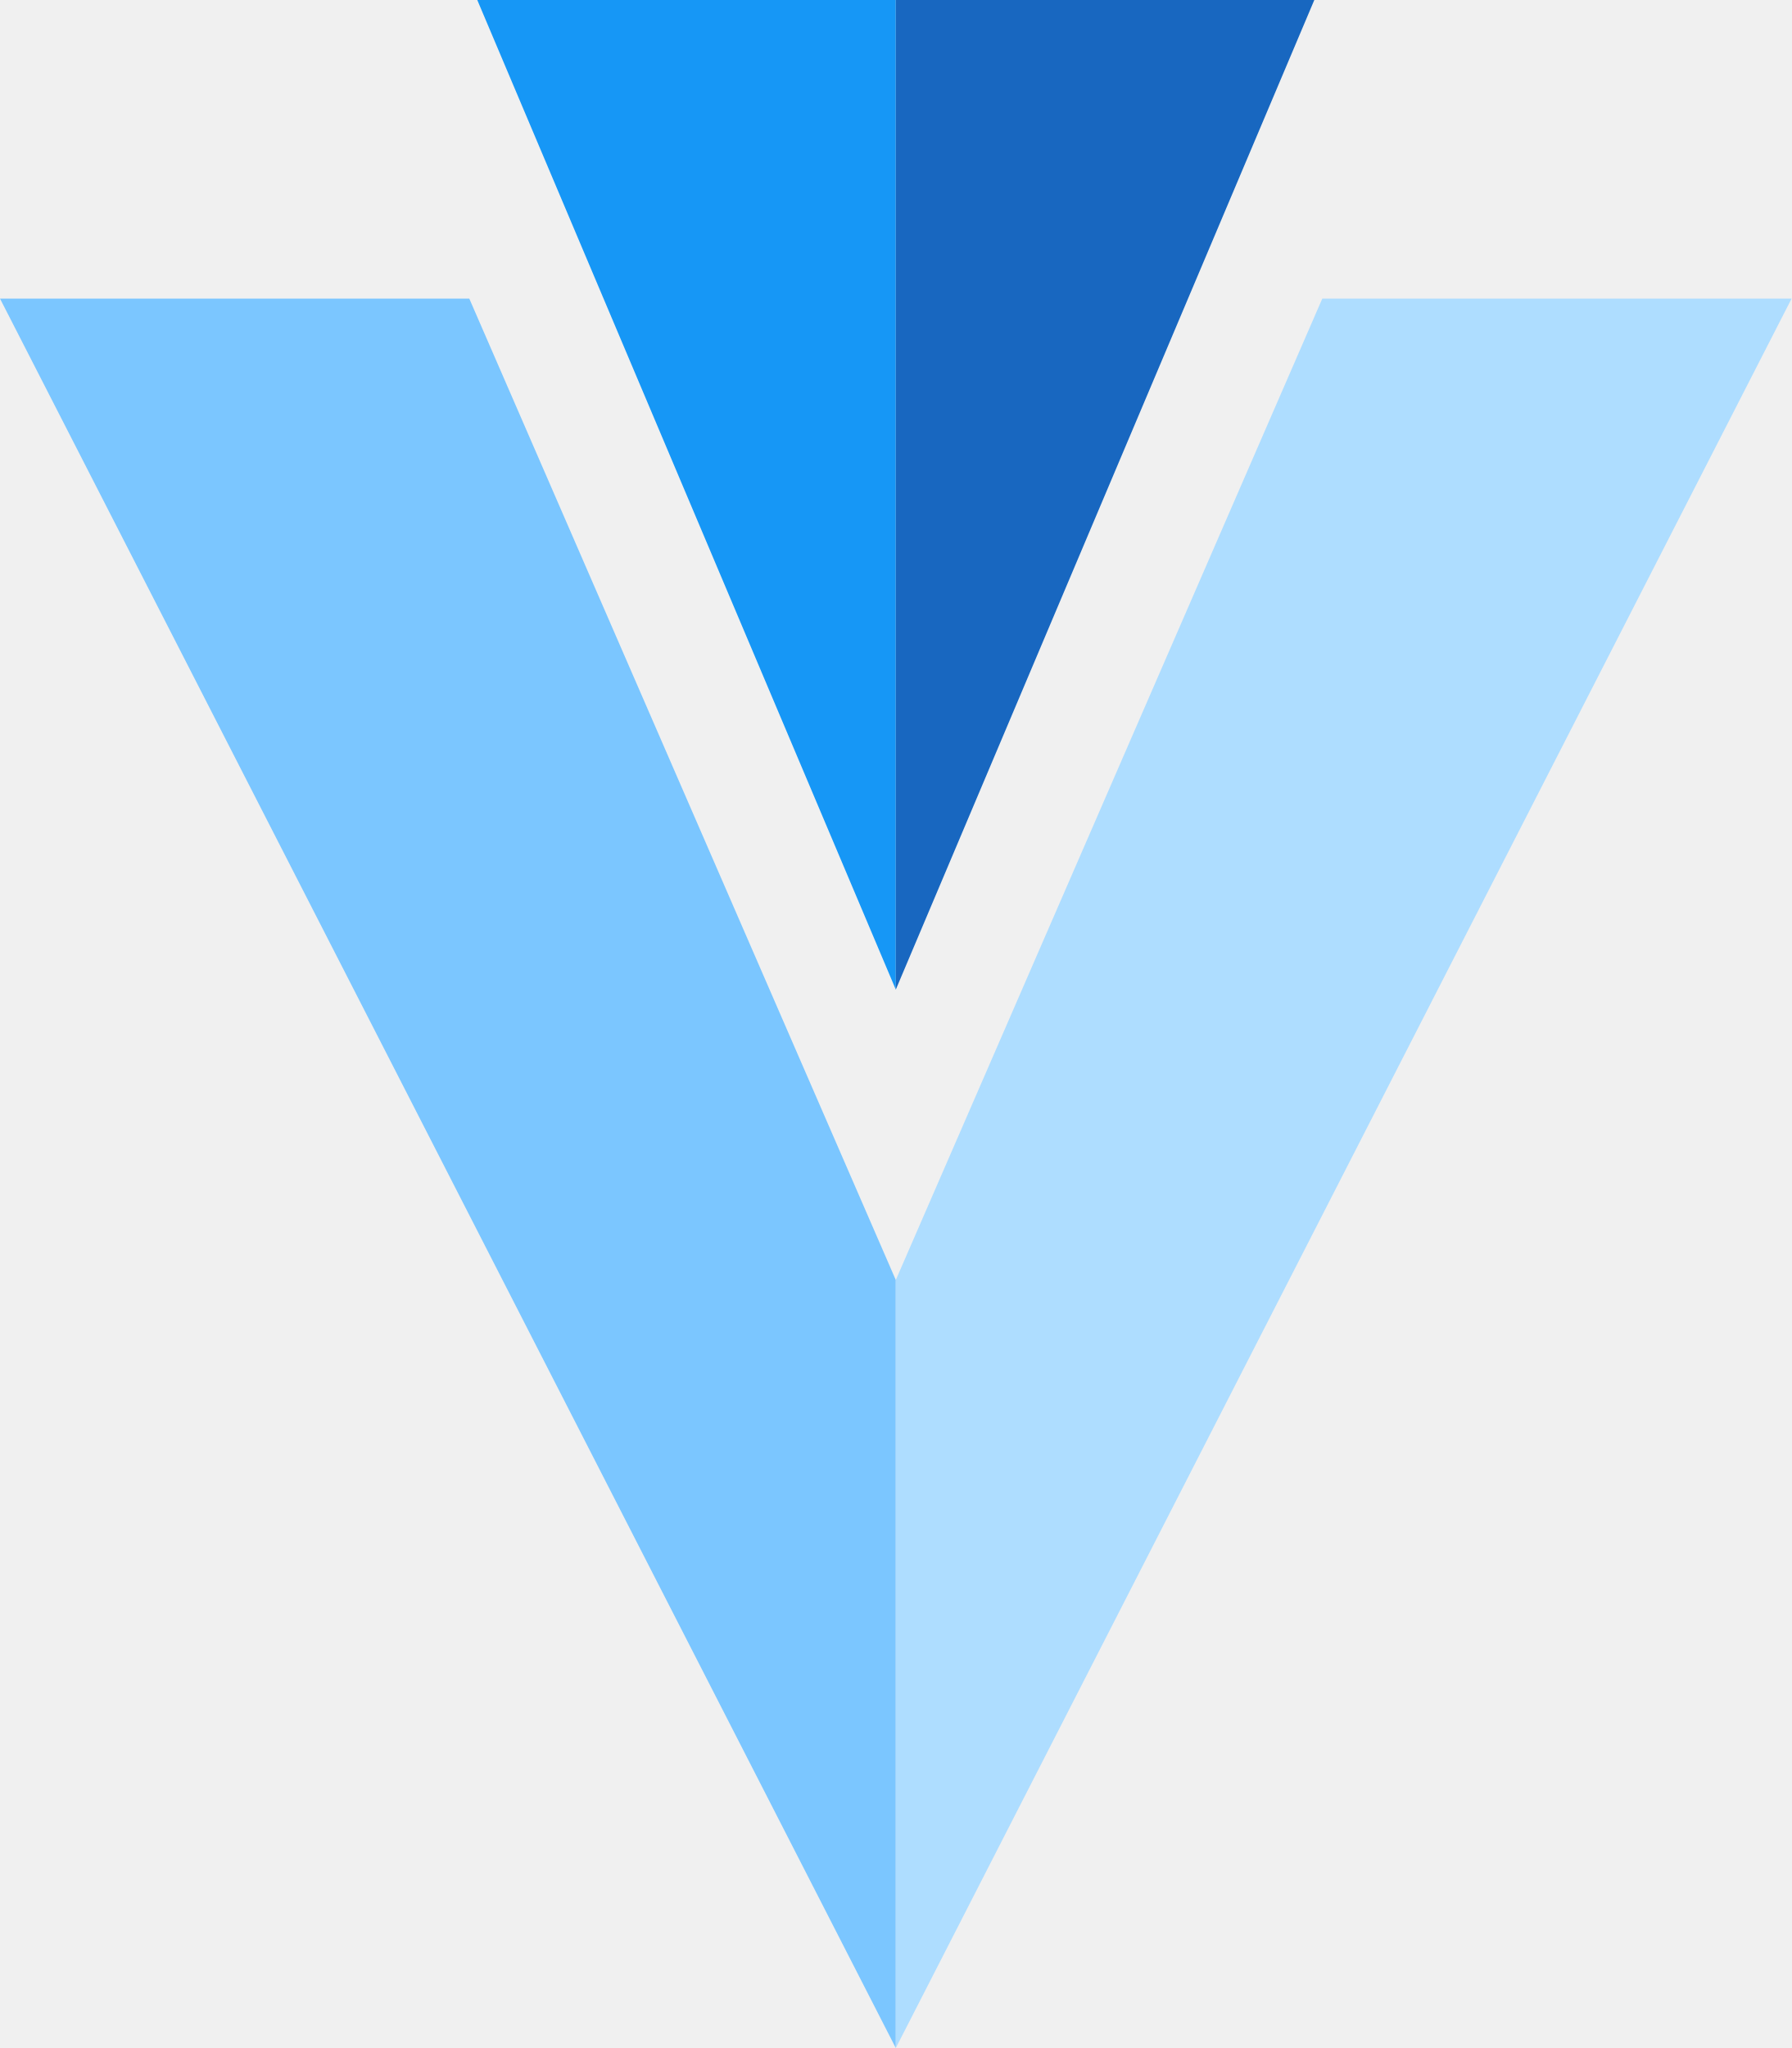
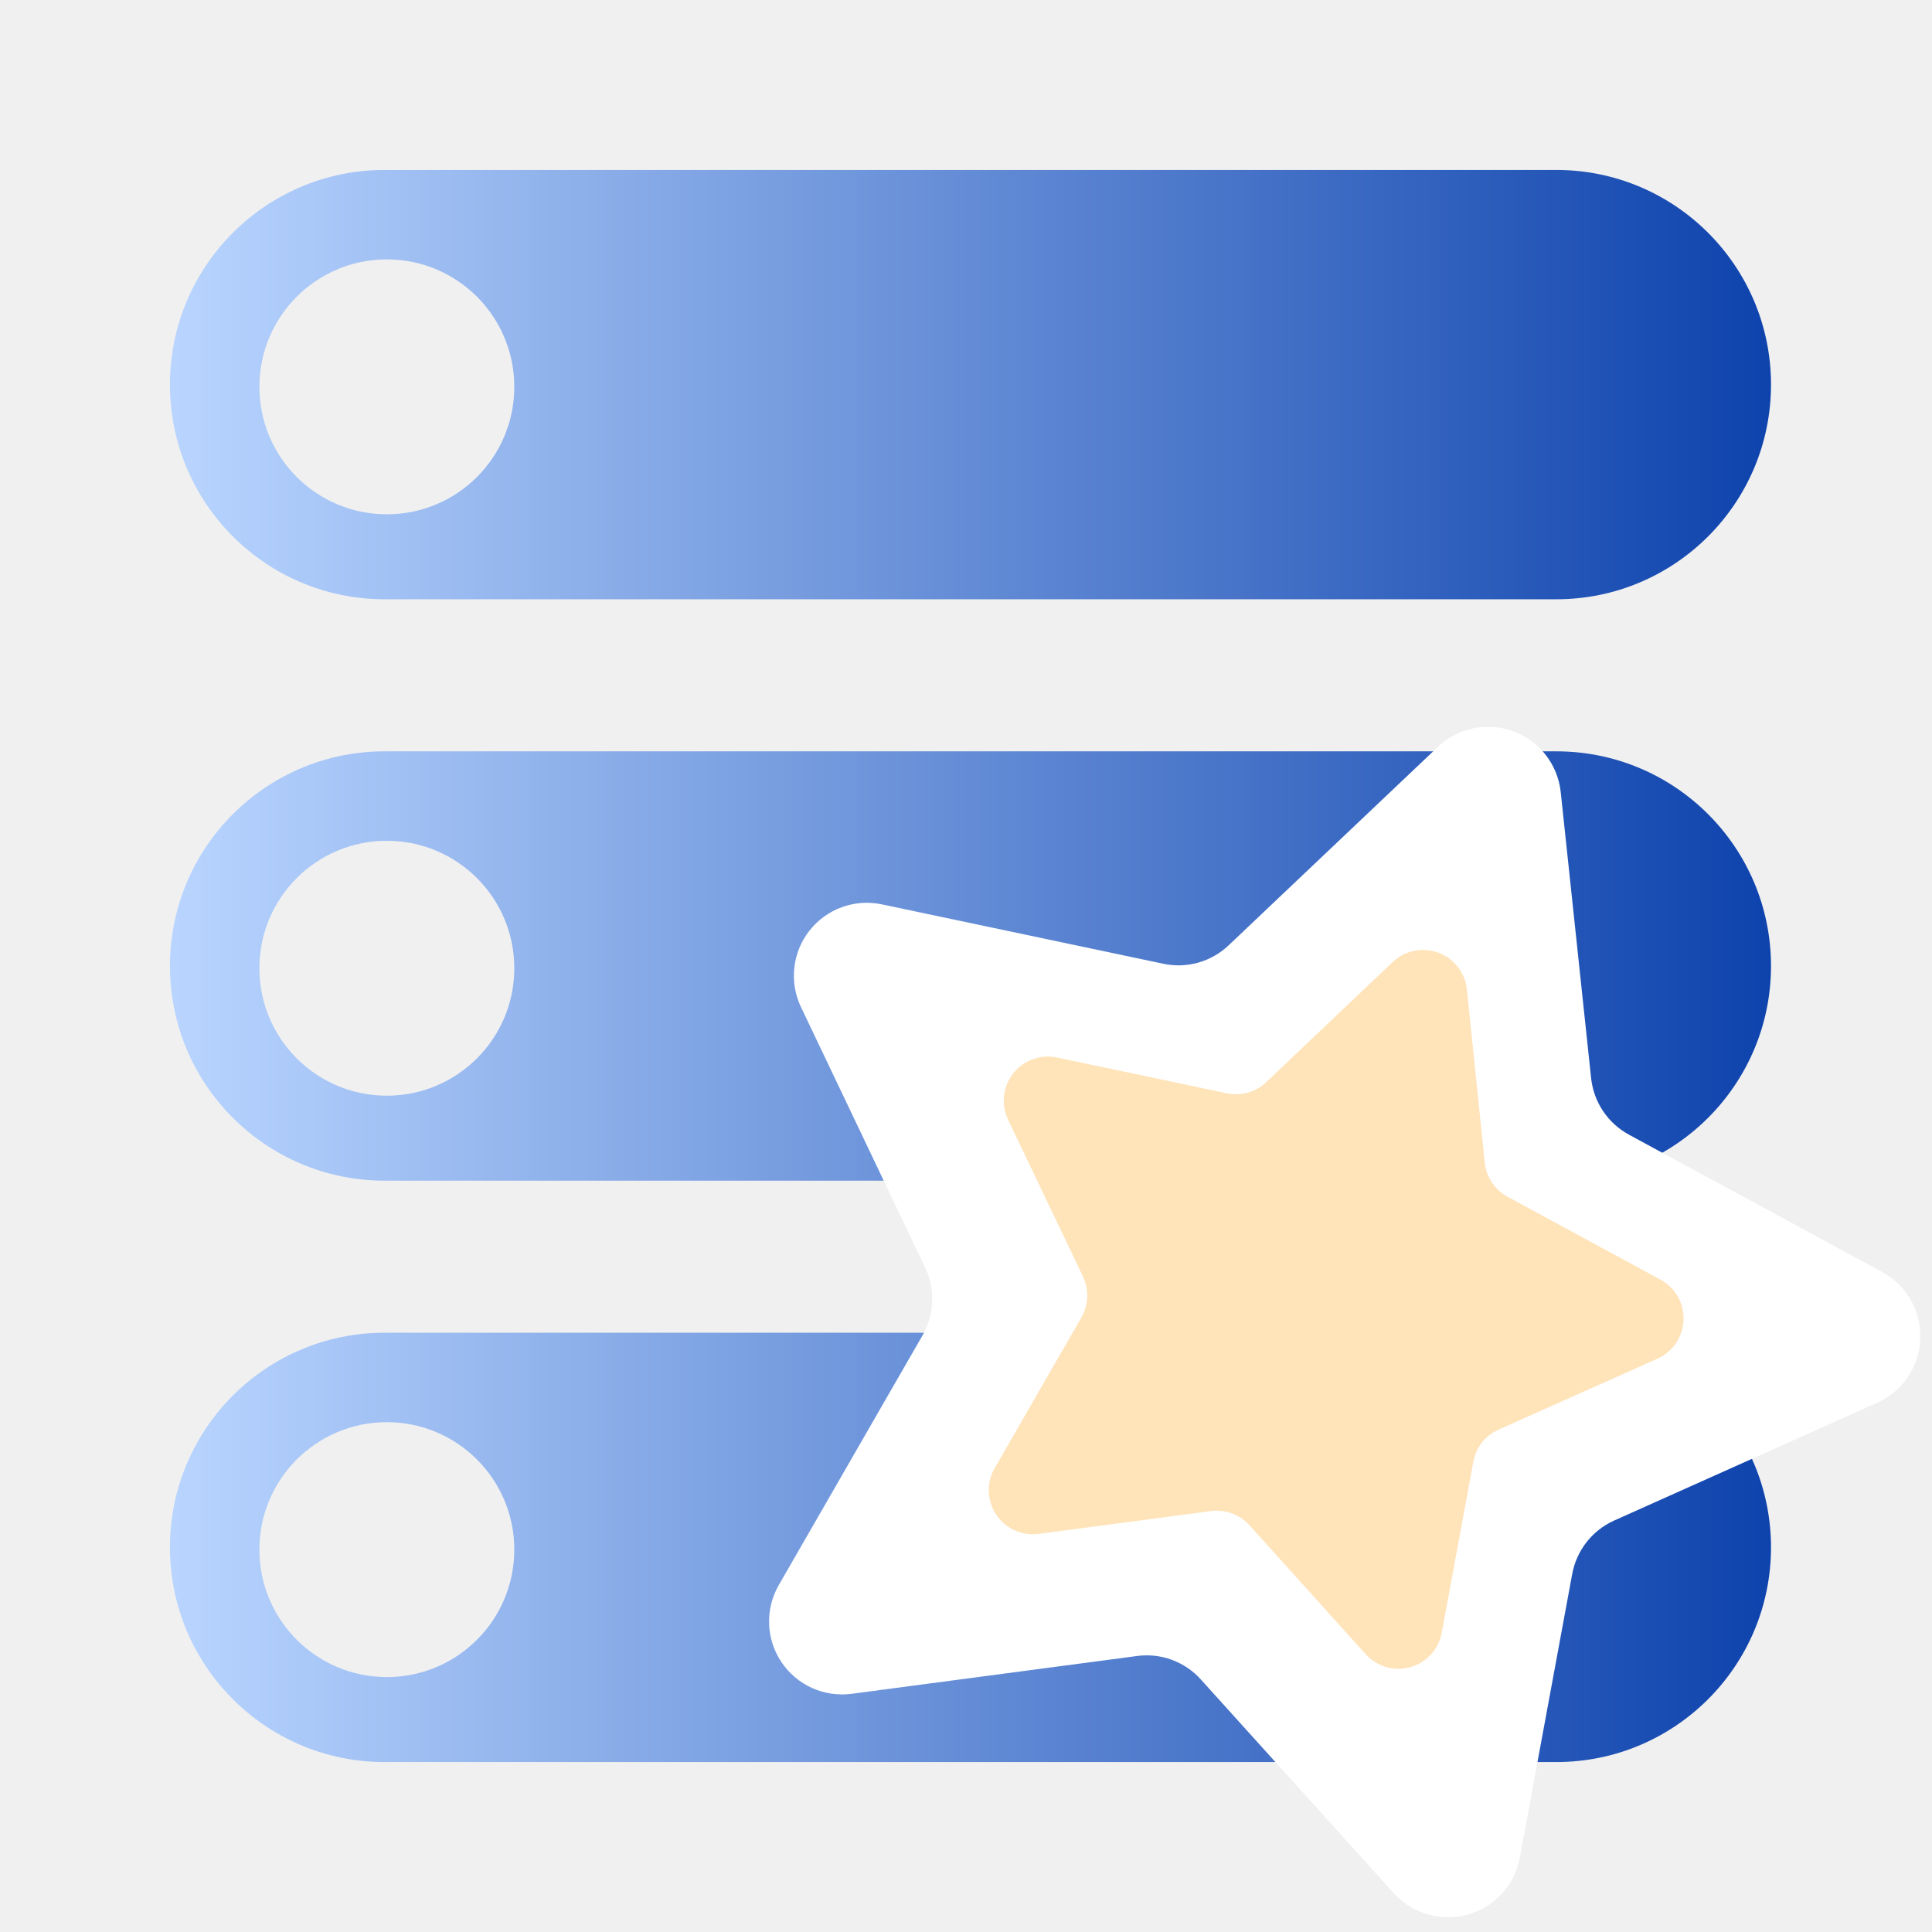
- <svg xmlns="http://www.w3.org/2000/svg" id="Layer_1" data-name="Layer 1" viewBox="0 0 87.5 100">
+ <svg xmlns="http://www.w3.org/2000/svg" xmlns:xlink="http://www.w3.org/1999/xlink" viewBox="0 0 216 216">
  <defs>
-     <style>.cls-1{fill:#1697f6;}.cls-2{fill:#7bc6ff;}.cls-3{fill:#1867c0;}.cls-4{fill:#aeddff;}</style>
+     <style>.cls-1{fill:none;}.cls-2{fill:url(#未命名的渐变_13);}.cls-3{fill:url(#未命名的渐变_13-2);}.cls-4{fill:url(#未命名的渐变_13-3);}.cls-5{fill:#fff;}.cls-6{fill:#ffe3b9;}</style>
+     <linearGradient id="未命名的渐变_13" x1="19" y1="43" x2="198" y2="43" gradientUnits="userSpaceOnUse">
+       <stop offset="0" stop-color="#b9d5ff" />
+       <stop offset="1" stop-color="#0e43ad" />
+     </linearGradient>
+     <linearGradient id="未命名的渐变_13-2" y1="108" y2="108" xlink:href="#未命名的渐变_13" />
+     <linearGradient id="未命名的渐变_13-3" y1="173" y2="173" xlink:href="#未命名的渐变_13" />
  </defs>
-   <polyline class="cls-1" points="43.75 0 23.31 0 43.75 48.32" />
-   <polygon class="cls-2" points="43.75 62.5 43.75 100 0 14.58 22.92 14.58 43.75 62.5" />
-   <polyline class="cls-3" points="43.75 0 64.19 0 43.75 48.32" />
-   <polygon class="cls-4" points="64.58 14.58 87.5 14.58 43.75 100 43.75 62.5 64.58 14.58" />
+   <g id="图层_2" data-name="图层 2">
+     <g id="图层_1-2" data-name="图层 1">
+       <rect class="cls-1" width="216" height="216" rx="22.42" />
+       <path class="cls-2" d="M174,19H43a24,24,0,0,0,0,48H174a24,24,0,0,0,0-48ZM43.25,57.5A14.25,14.25,0,1,1,57.5,43.25,14.25,14.25,0,0,1,43.25,57.5Z" />
+       <path class="cls-3" d="M174,84H43a24,24,0,0,0,0,48H174a24,24,0,0,0,0-48ZM43.25,122.5A14.25,14.25,0,1,1,57.5,108.25,14.25,14.25,0,0,1,43.25,122.5Z" />
+       <path class="cls-4" d="M174,149H43a24,24,0,0,0,0,48H174a24,24,0,0,0,0-48ZM43.25,187.5A14.25,14.25,0,1,1,57.5,173.25,14.25,14.25,0,0,1,43.25,187.5Z" />
+       <path class="cls-5" d="M174.49,88.55l3.4,32a8.18,8.18,0,0,0,4.23,6.31l28.31,15.35a8.16,8.16,0,0,1-.56,14.62L180.46,170a8.18,8.18,0,0,0-4.69,6l-5.85,31.67a8.16,8.16,0,0,1-14.08,4l-21.58-23.9a8.13,8.13,0,0,0-7.12-2.63l-31.93,4.23a8.16,8.16,0,0,1-8.14-12.16l16.07-27.91a8.16,8.16,0,0,0,.29-7.59L89.55,112.59a8.15,8.15,0,0,1,9-11.49l31.51,6.65a8.14,8.14,0,0,0,7.3-2.06L160.76,83.5A8.16,8.16,0,0,1,174.49,88.55Z" />
+       <path class="cls-6" d="M164,110.62,166,130a4.92,4.92,0,0,0,2.55,3.8l17.1,9.27a4.93,4.93,0,0,1-.34,8.83l-17.76,7.93a4.89,4.89,0,0,0-2.83,3.6l-3.53,19.12a4.93,4.93,0,0,1-8.5,2.4l-13-14.43a4.93,4.93,0,0,0-4.3-1.58l-19.27,2.55a4.93,4.93,0,0,1-4.92-7.34l9.7-16.85a4.92,4.92,0,0,0,.18-4.58l-8.38-17.55a4.93,4.93,0,0,1,5.46-6.94l19,4a4.89,4.89,0,0,0,4.41-1.25l14.1-13.39A4.93,4.93,0,0,1,164,110.62Z" />
+     </g>
+   </g>
</svg>
